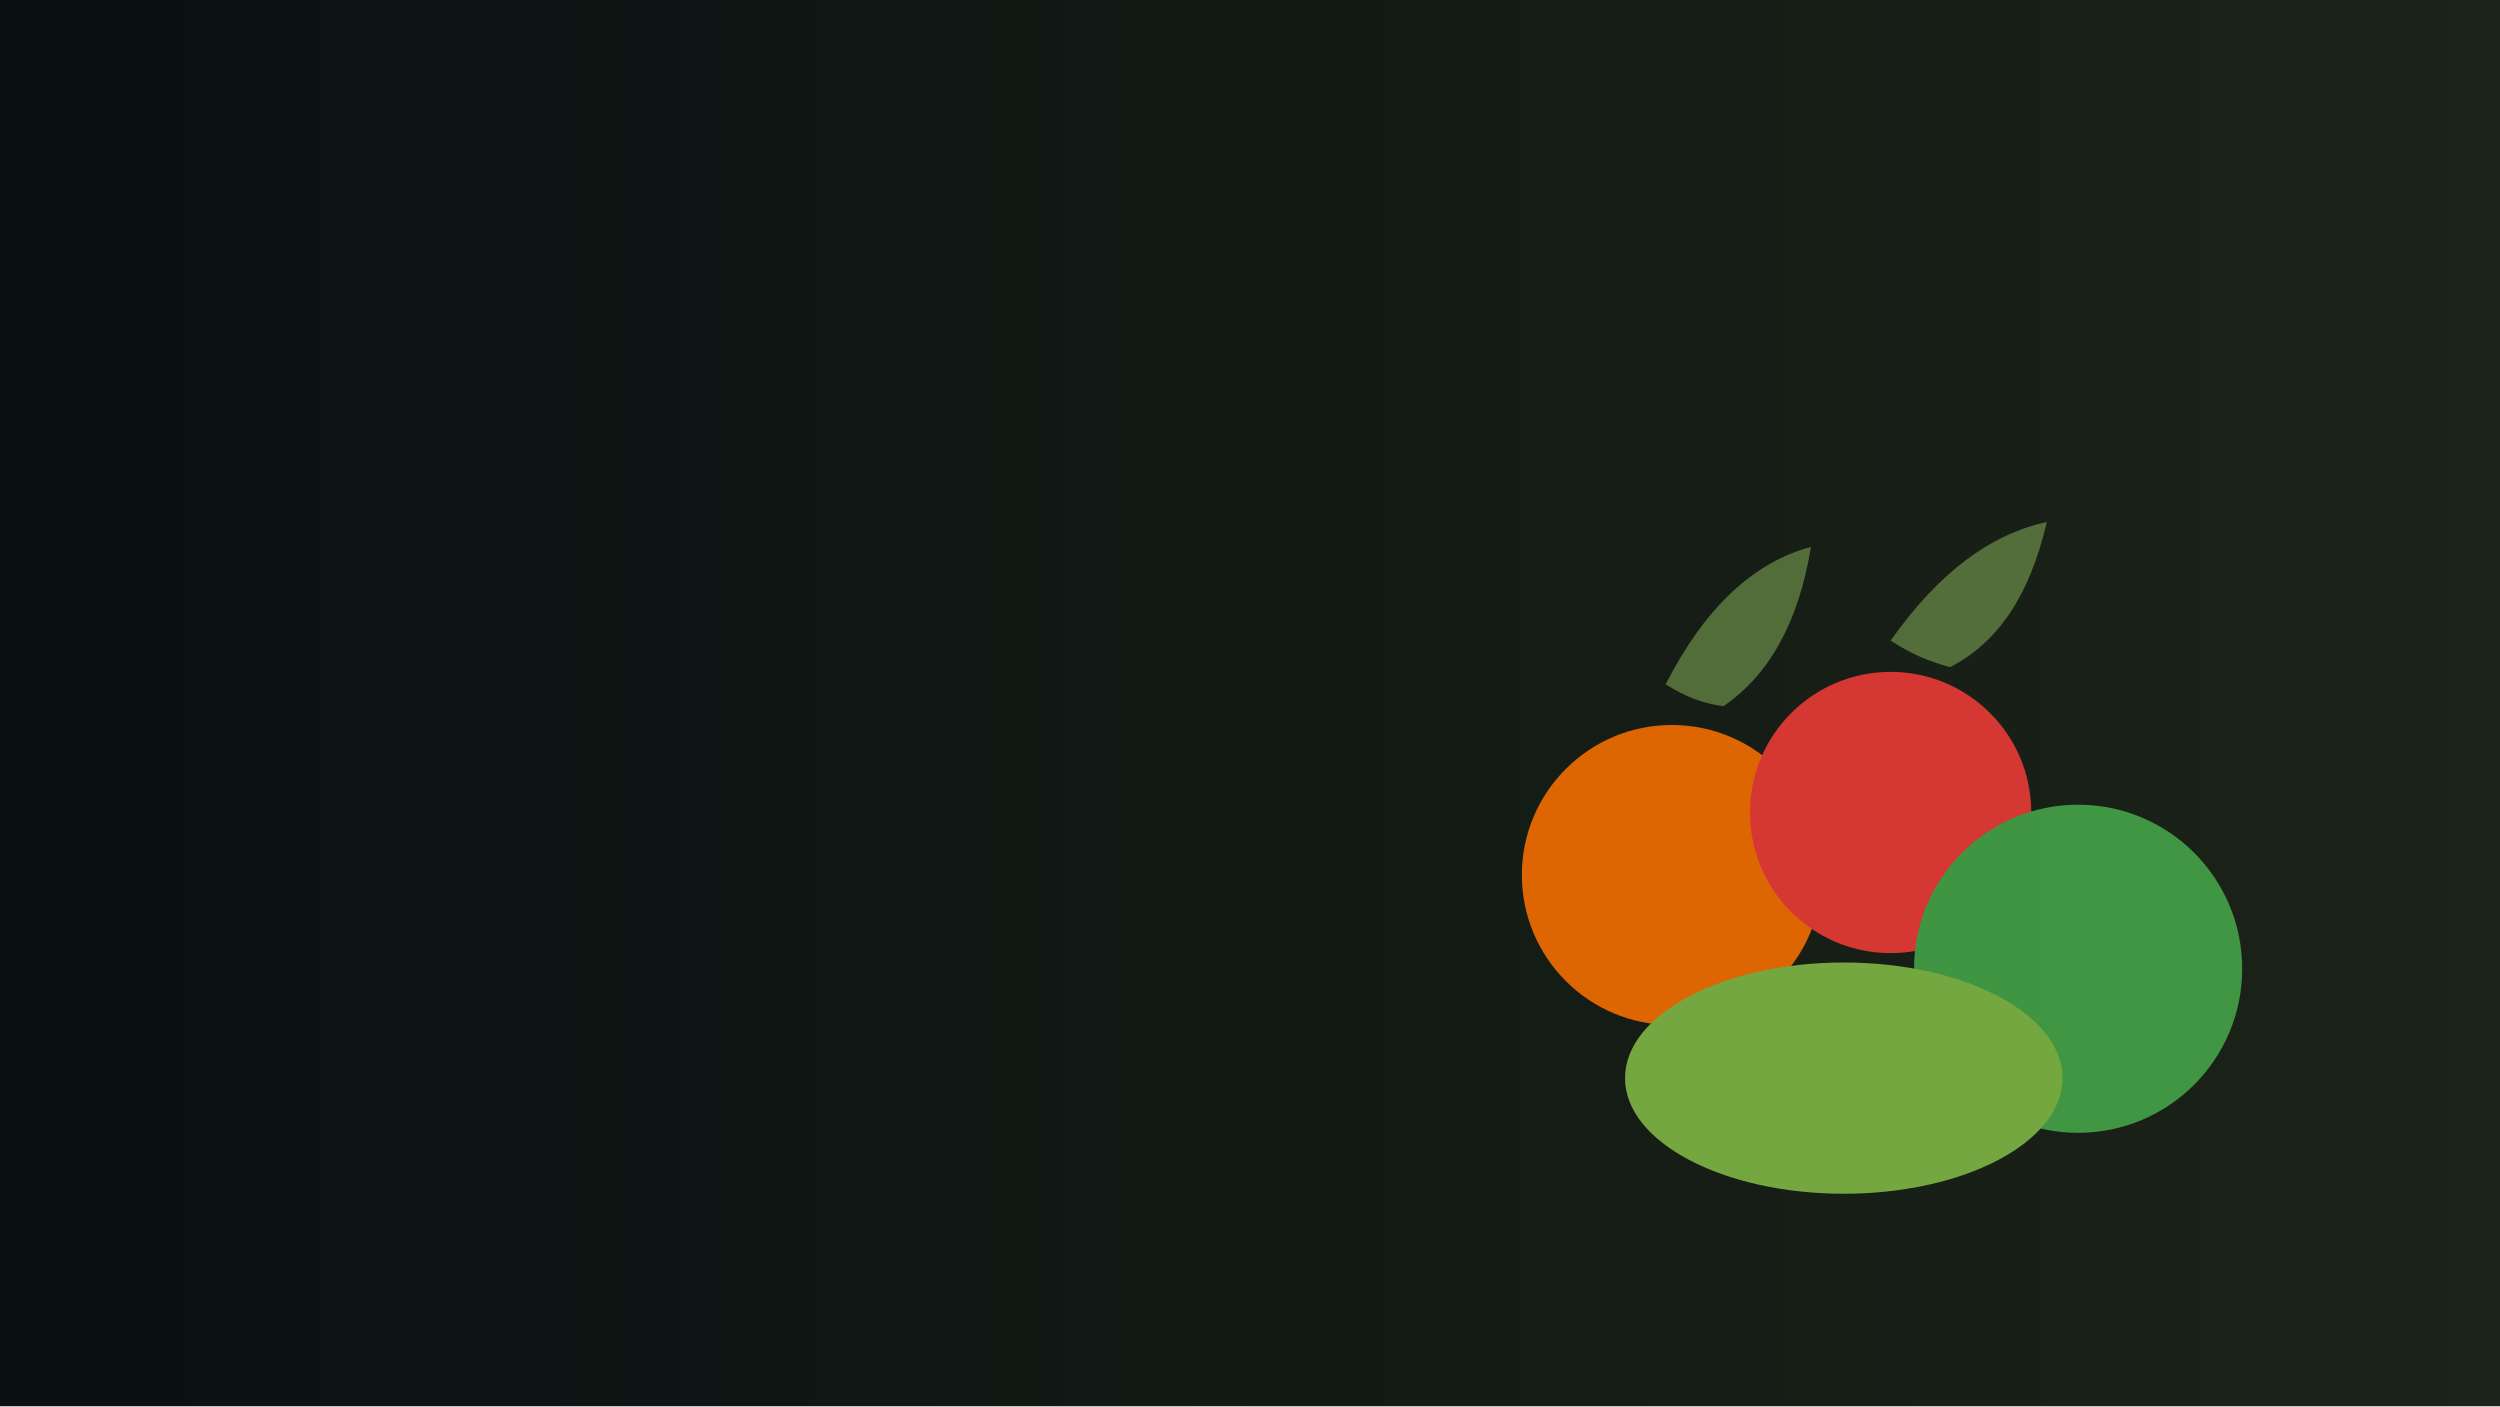
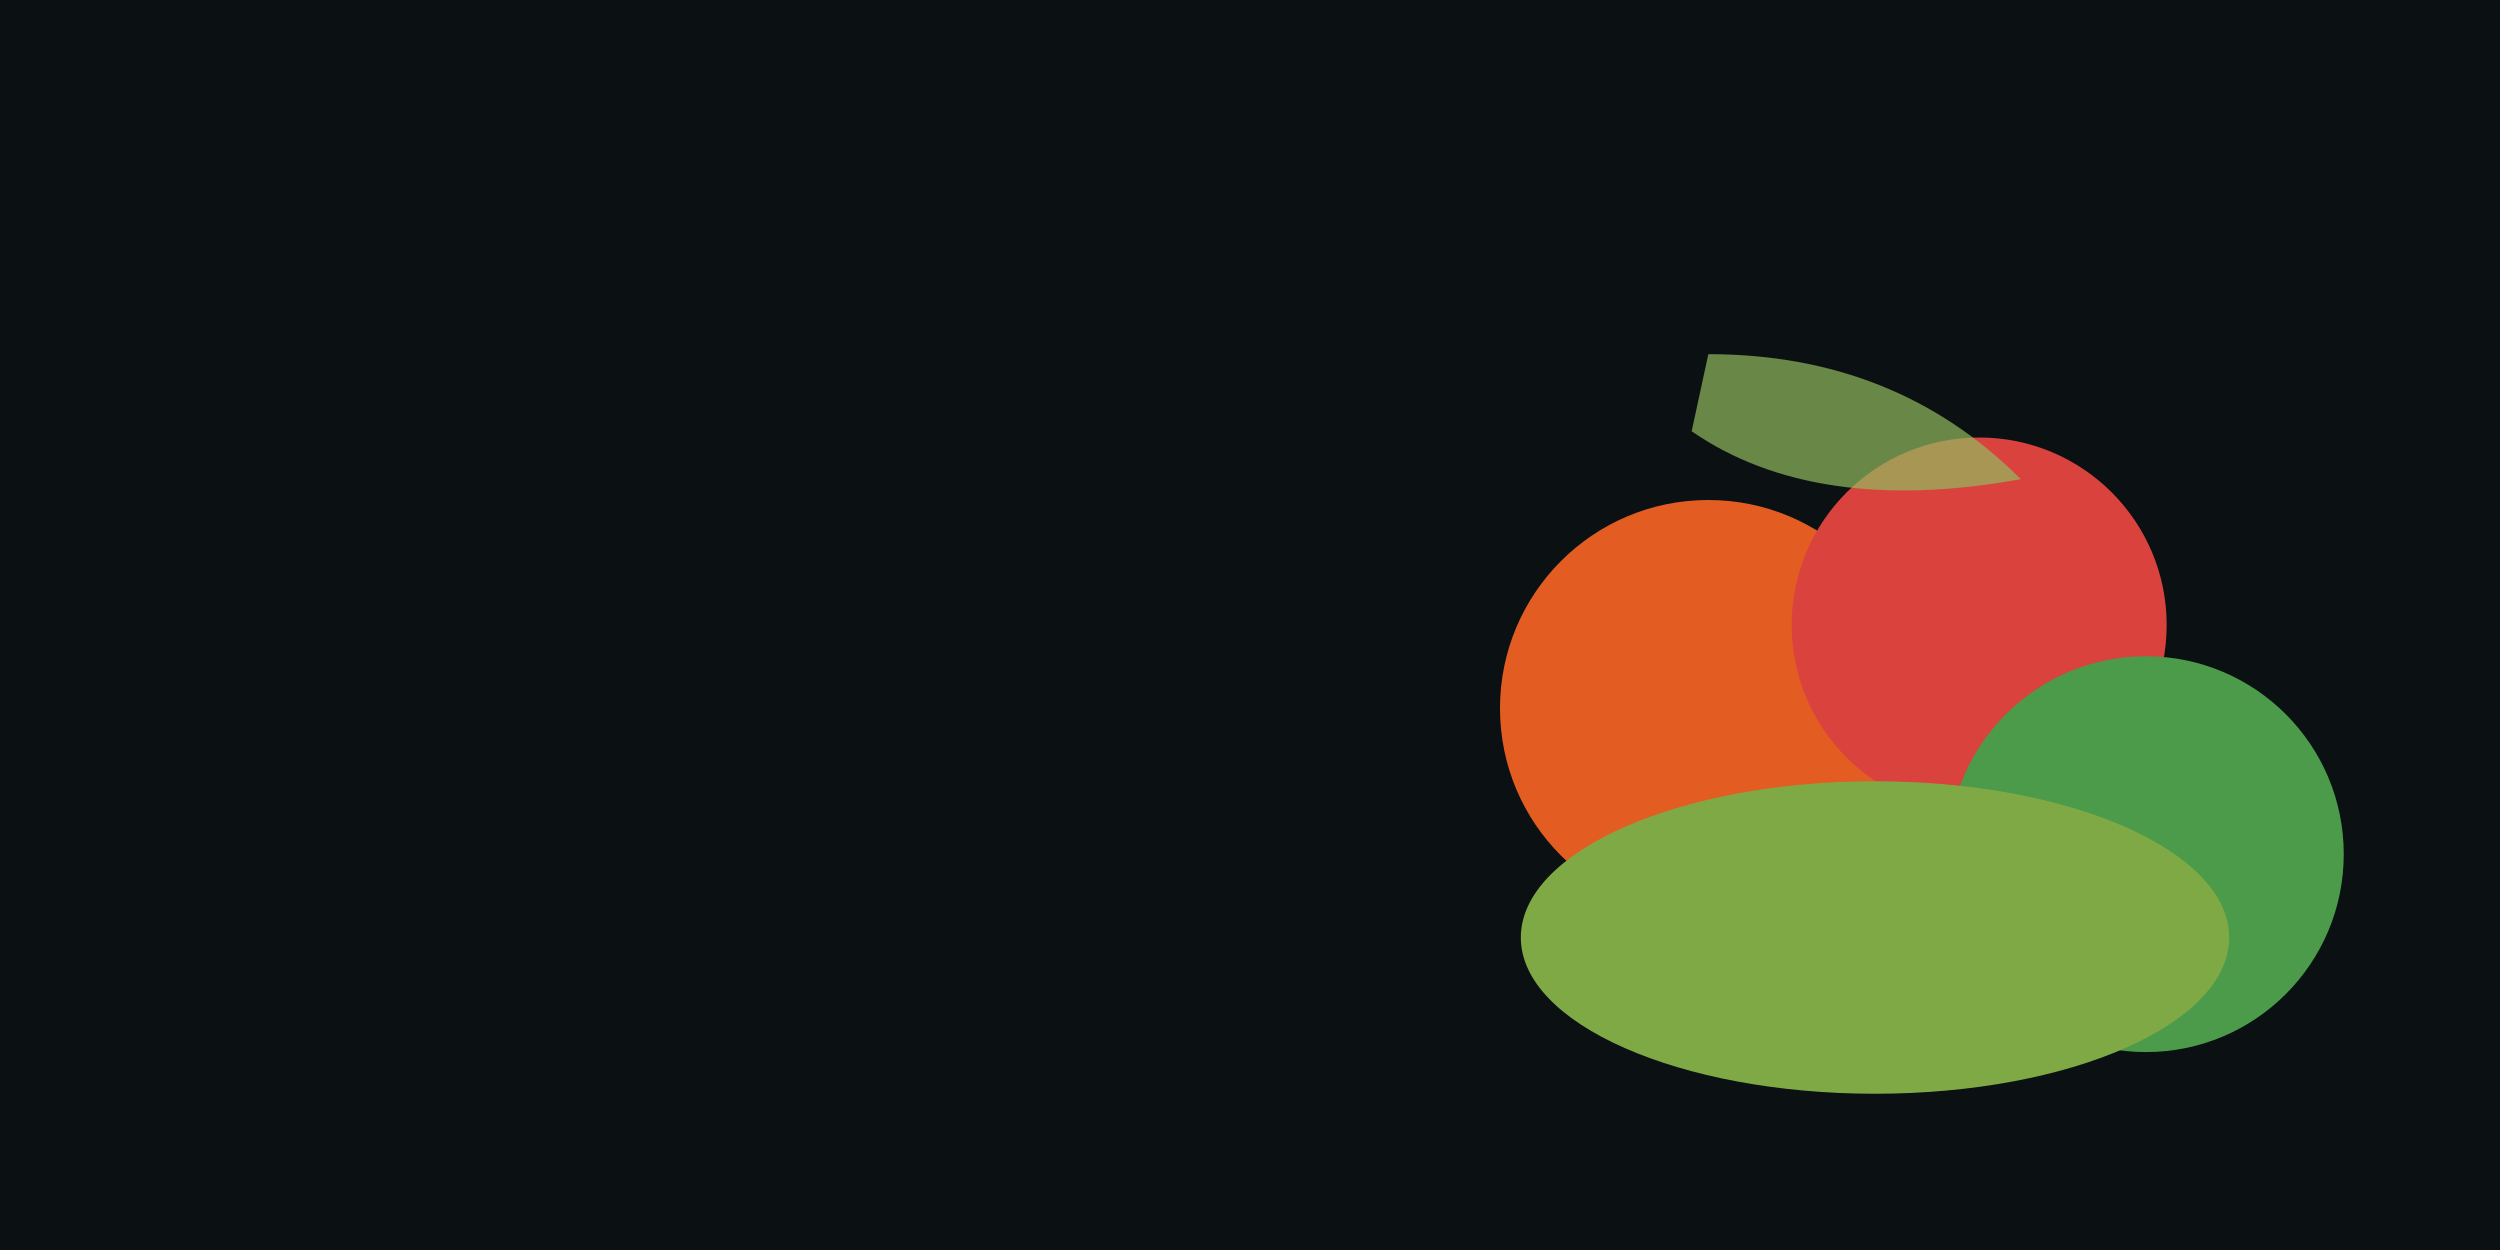
- <svg xmlns="http://www.w3.org/2000/svg" viewBox="0 0 1600 900">
-   <defs>
-     <linearGradient id="g" x1="0" x2="1">
-       <stop offset="0" stop-color="#081012" />
-       <stop offset="1" stop-color="#1c2318" />
-     </linearGradient>
-   </defs>
-   <rect width="1600" height="900" fill="url(#g)" />
-   <g opacity=".92">
-     <circle cx="1070" cy="560" r="96" fill="#ef6c00" />
-     <circle cx="1210" cy="520" r="90" fill="#e53935" />
-     <circle cx="1330" cy="620" r="105" fill="#43a047" />
-     <ellipse cx="1180" cy="690" rx="140" ry="74" fill="#7cb342" />
-   </g>
-   <g opacity=".45" fill="#9ccc65">
-     <path d="M1066 438c25-49 56-78 93-88-8 49-27 82-56 102-14-2-24-6-37-14z" />
-     <path d="M1210 410c31-44 64-68 100-76-11 47-31 77-62 93-14-4-24-8-38-17z" />
-   </g>
+ <svg xmlns="http://www.w3.org/2000/svg" viewBox="0 0 1200 600">
+   <rect width="1200" height="600" fill="#0b1112" />
+   <circle cx="820" cy="340" r="100" fill="#e35d23" />
+   <circle cx="950" cy="300" r="90" fill="#d9423d" />
+   <circle cx="1030" cy="410" r="95" fill="#4b9b4a" />
+   <ellipse cx="900" cy="450" rx="170" ry="75" fill="#7fa944" />
+   <path d="M820 170c60 0 110 20 150 60-66 12-119 4-158-23z" fill="#91b95e" opacity=".7" />
</svg>
